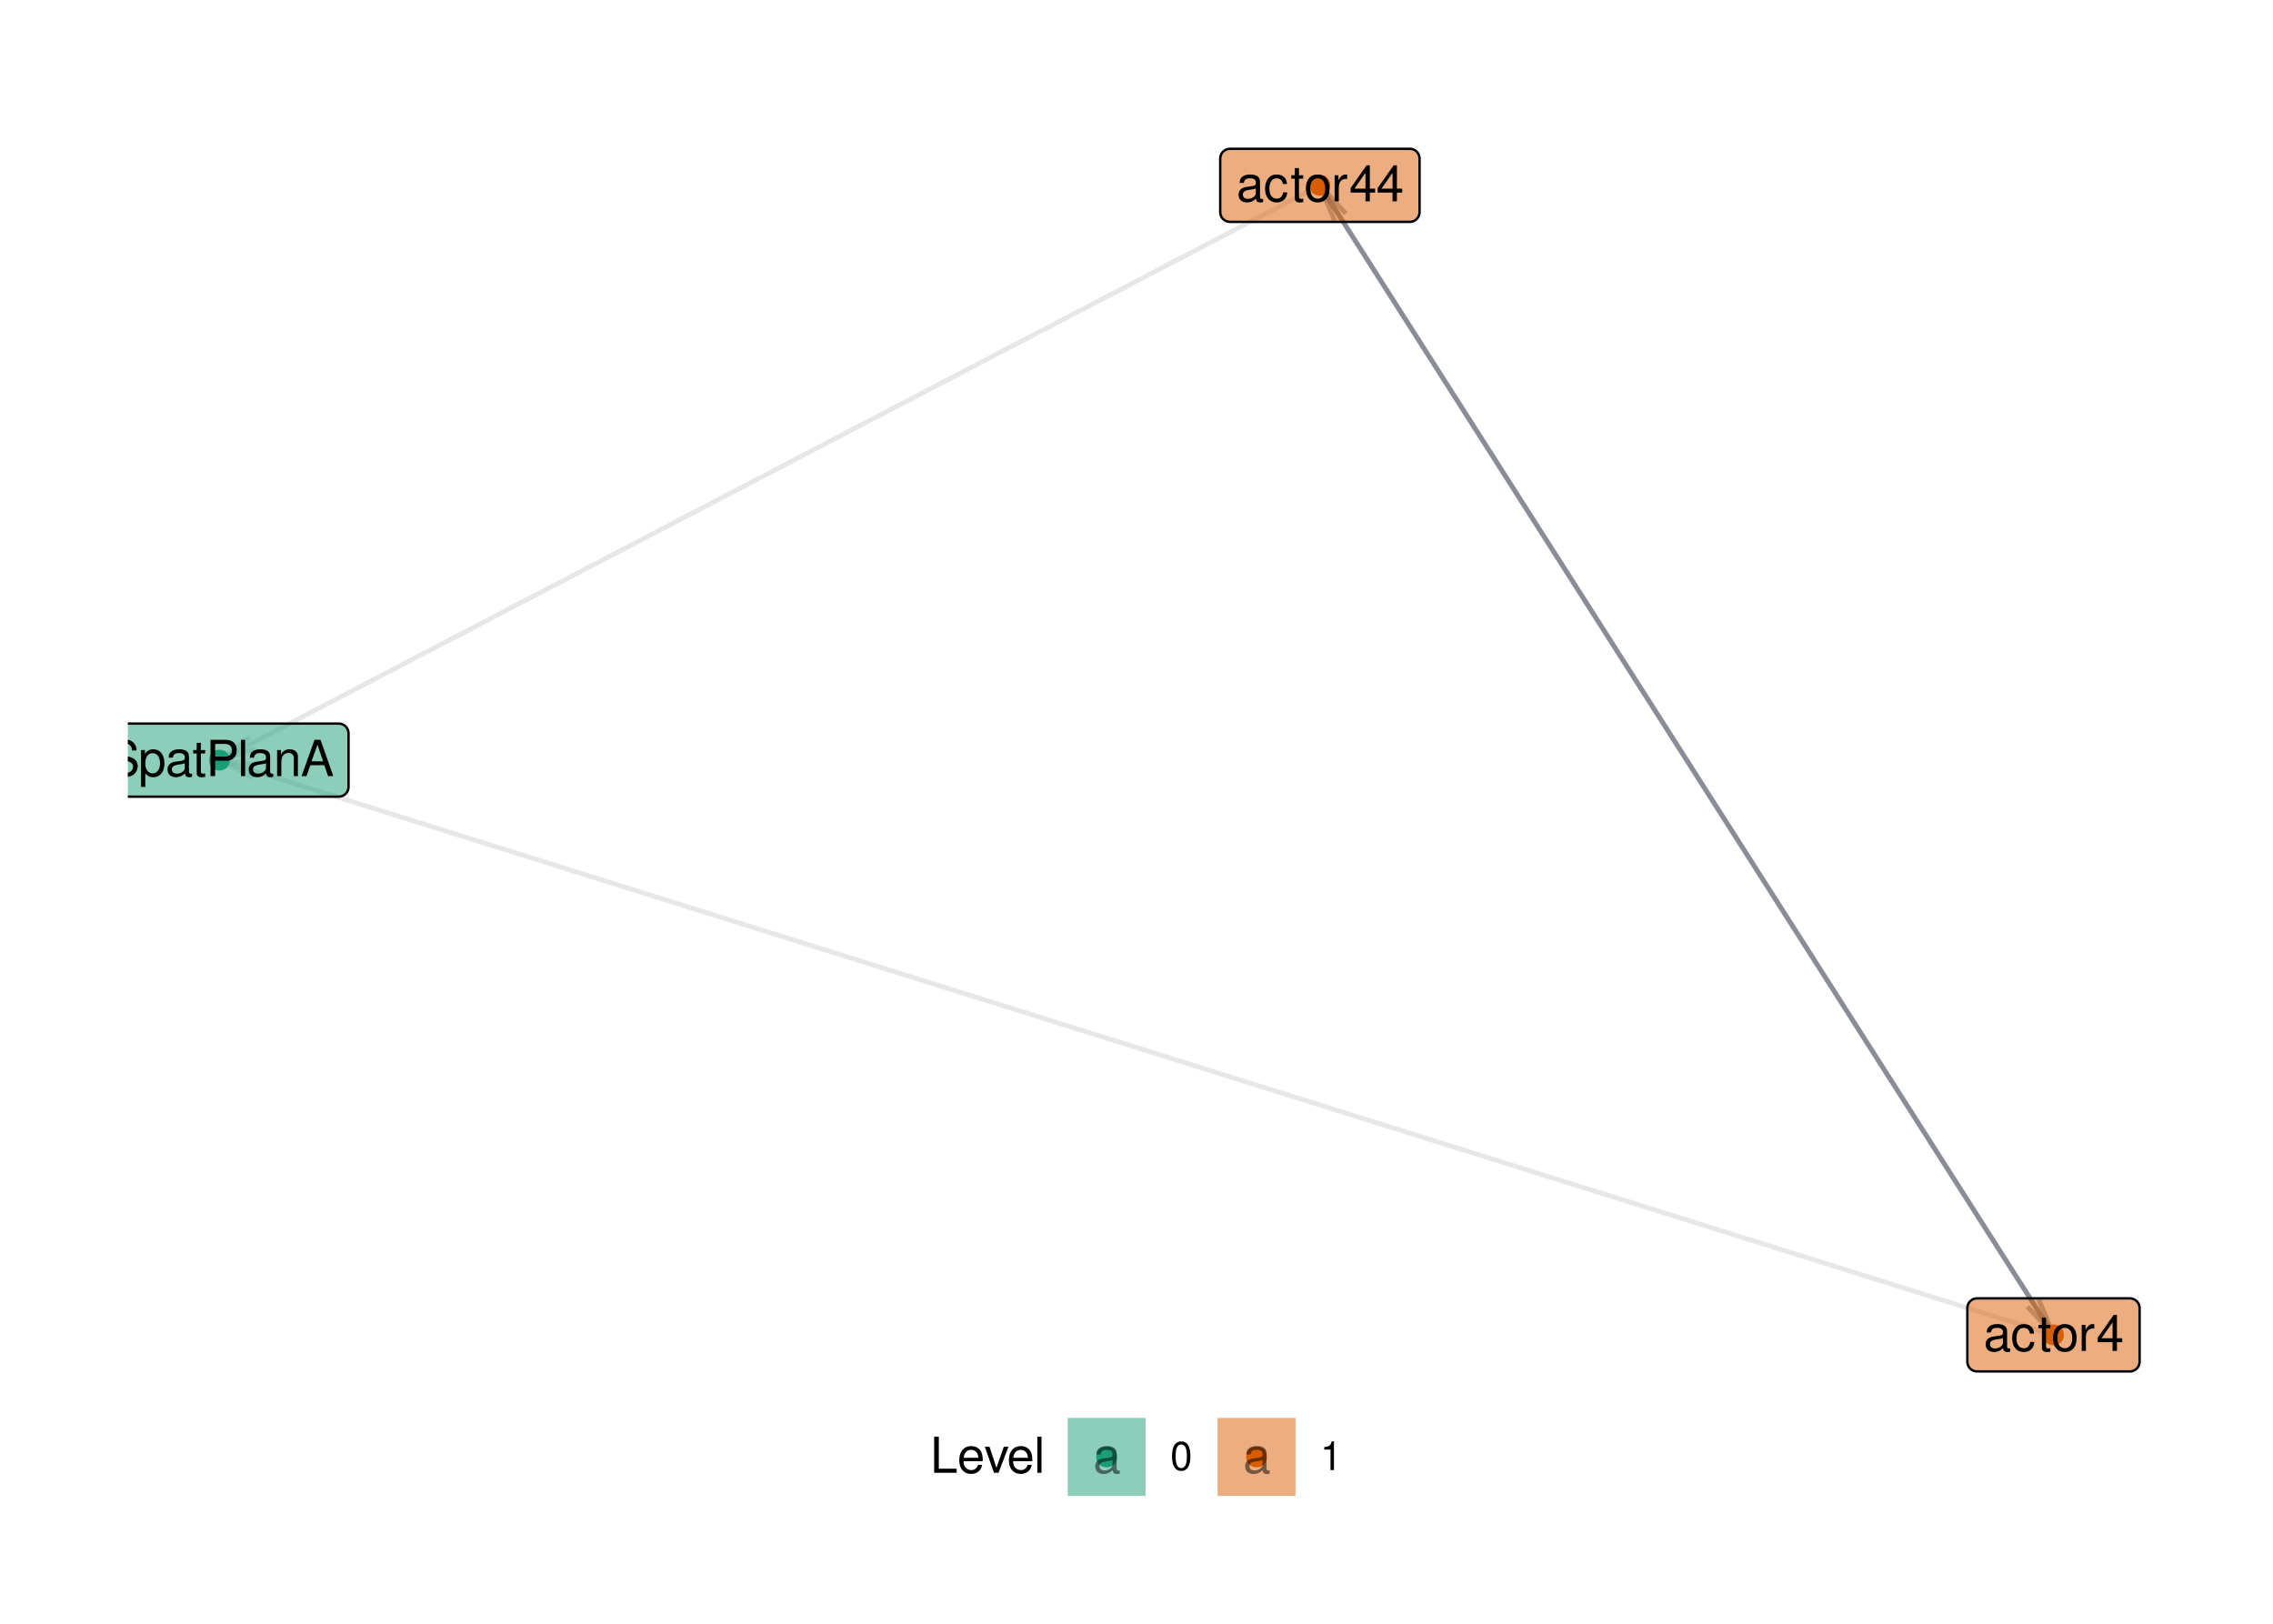
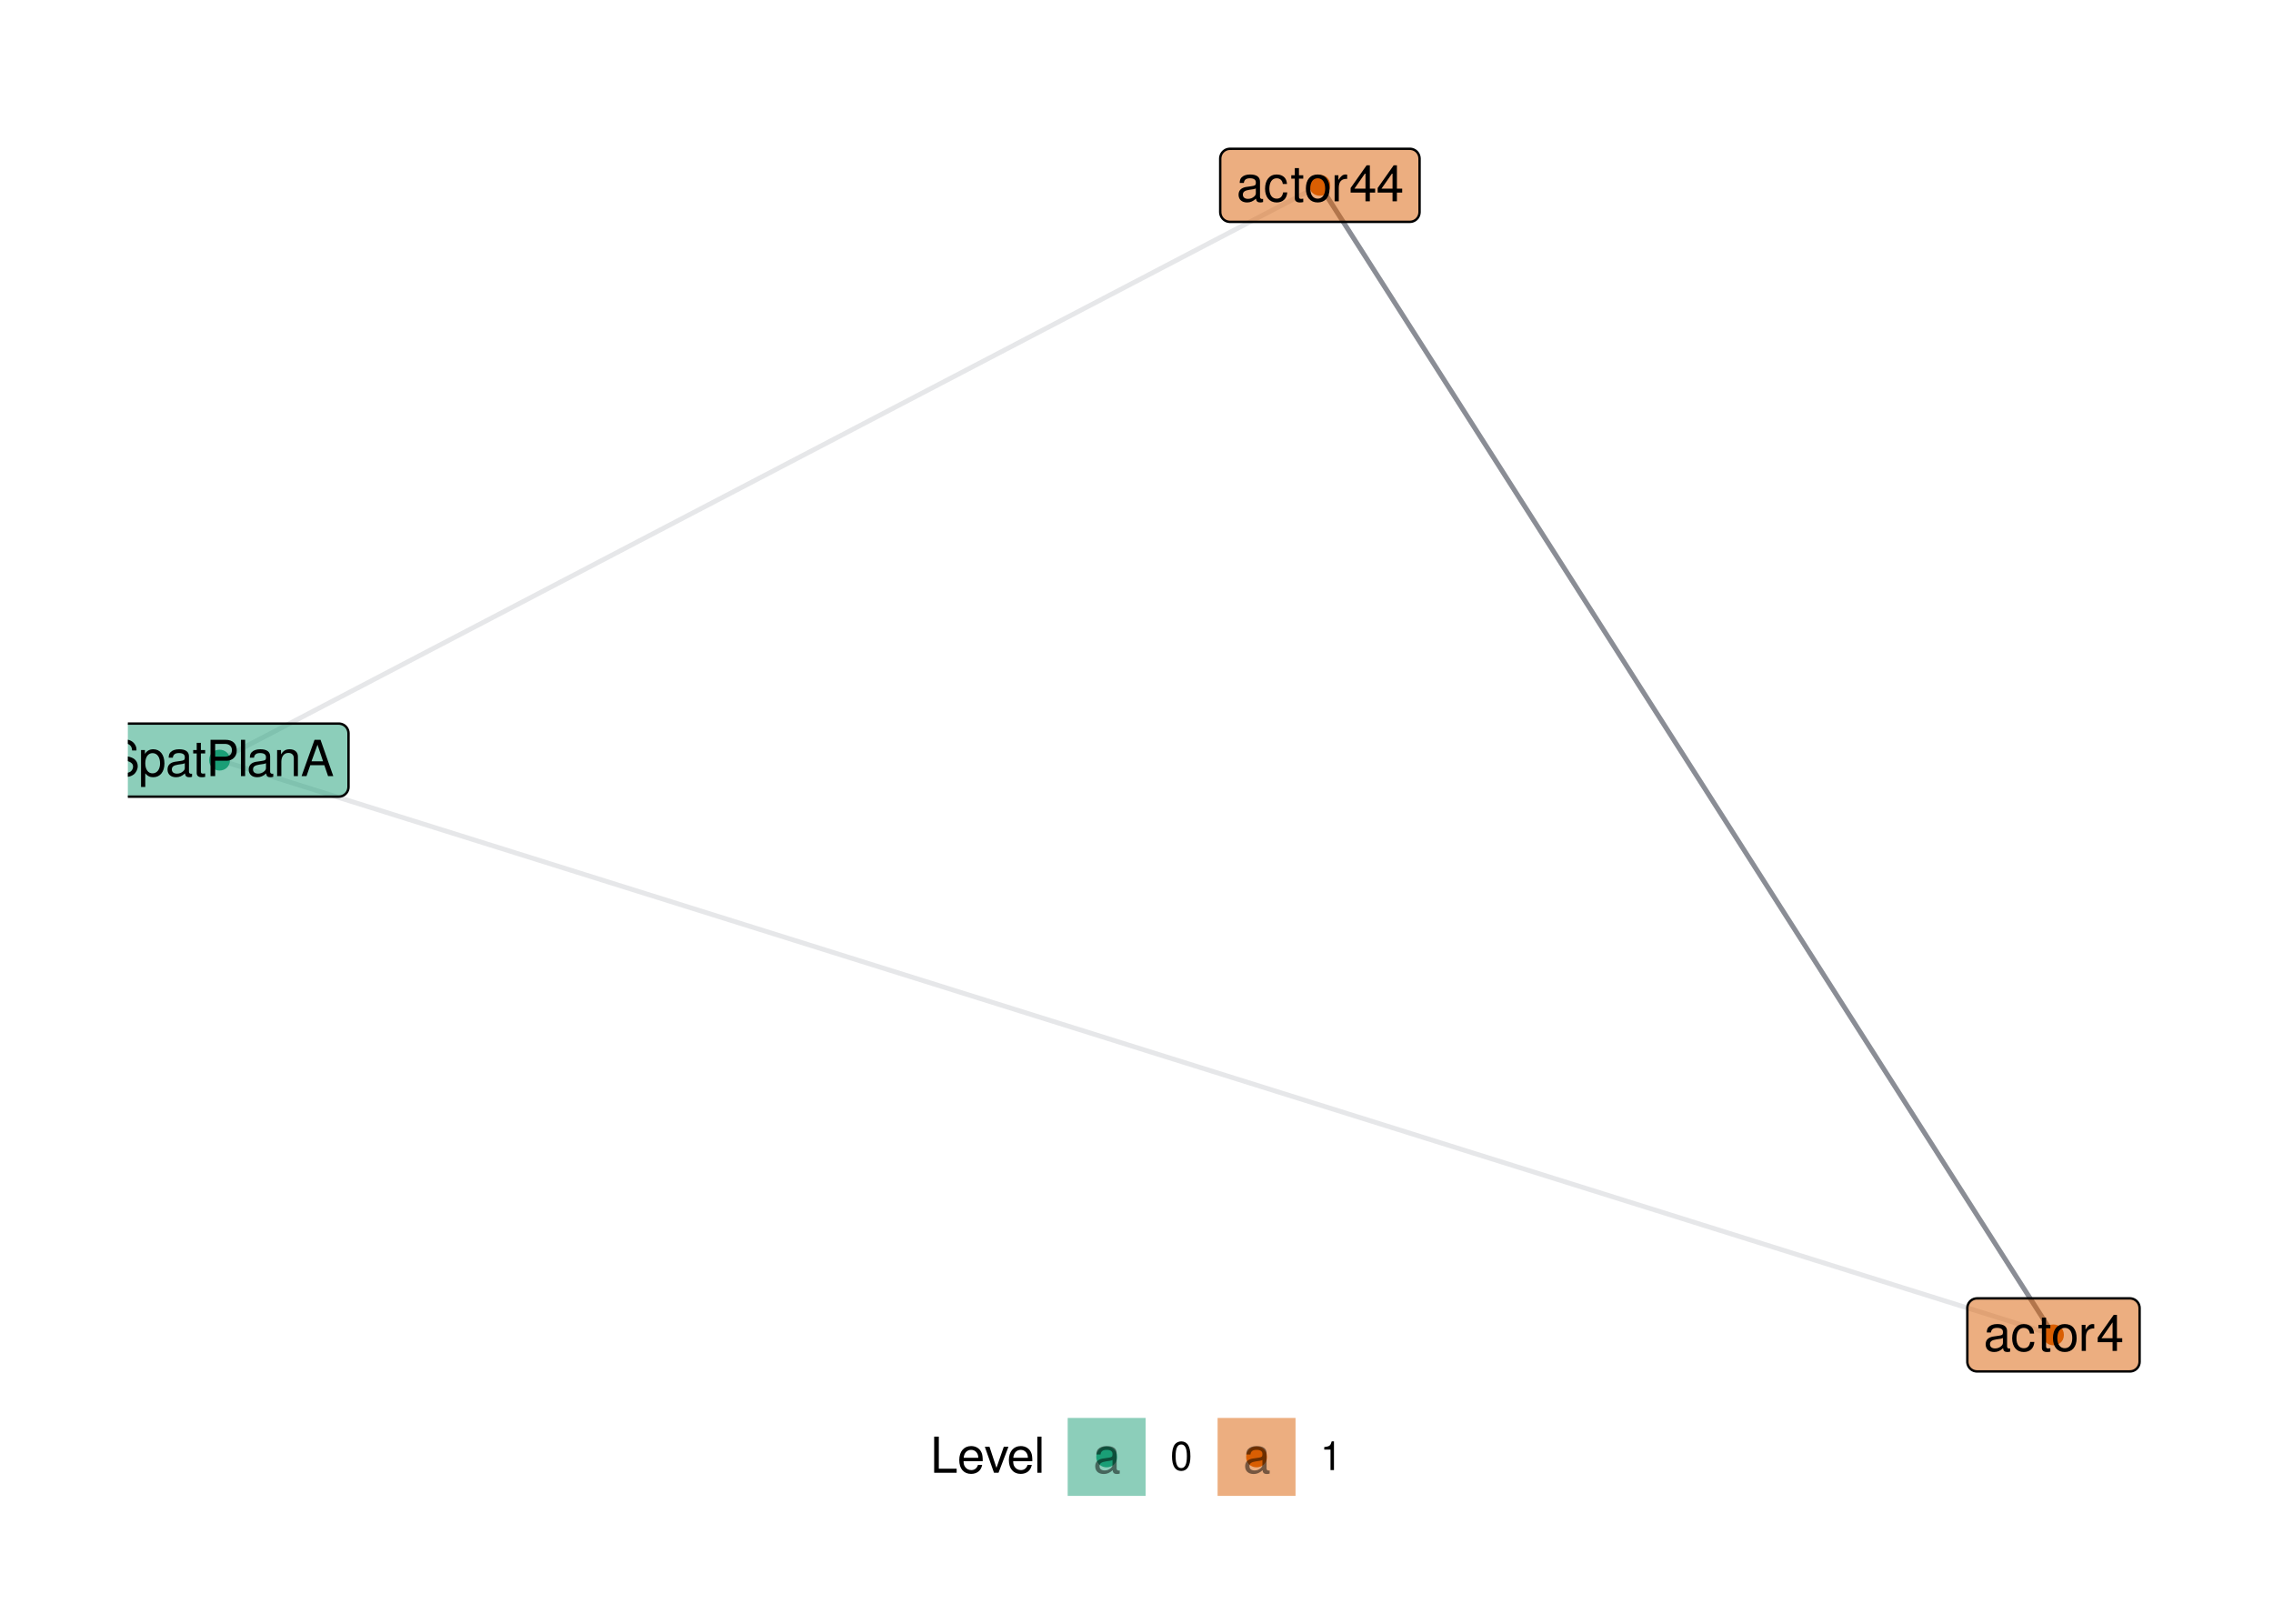
<svg xmlns="http://www.w3.org/2000/svg" xmlns:xlink="http://www.w3.org/1999/xlink" width="504pt" height="360pt" viewBox="0 0 504 360" version="1.1">
  <defs>
    <g>
      <symbol overflow="visible" id="glyph0-0">
        <path style="stroke:none;" d="" />
      </symbol>
      <symbol overflow="visible" id="glyph0-1">
        <path style="stroke:none;" d="M 5.906 -0.547 C 5.812 -0.516 5.766 -0.516 5.719 -0.516 C 5.391 -0.516 5.219 -0.688 5.219 -0.969 L 5.219 -4.375 C 5.219 -5.406 4.469 -5.953 3.031 -5.953 C 2.188 -5.953 1.516 -5.719 1.109 -5.281 C 0.844 -4.984 0.734 -4.656 0.719 -4.078 L 1.641 -4.078 C 1.719 -4.781 2.141 -5.109 3 -5.109 C 3.844 -5.109 4.297 -4.797 4.297 -4.234 L 4.297 -4 C 4.281 -3.594 4.094 -3.453 3.344 -3.359 C 2.031 -3.188 1.828 -3.141 1.484 -3 C 0.812 -2.719 0.469 -2.203 0.469 -1.453 C 0.469 -0.406 1.188 0.25 2.359 0.25 C 3.094 0.25 3.672 0 4.328 -0.594 C 4.391 0 4.688 0.25 5.281 0.25 C 5.484 0.25 5.594 0.234 5.906 0.156 Z M 4.297 -1.828 C 4.297 -1.516 4.203 -1.328 3.938 -1.078 C 3.562 -0.734 3.109 -0.547 2.562 -0.547 C 1.844 -0.547 1.422 -0.891 1.422 -1.484 C 1.422 -2.094 1.828 -2.391 2.812 -2.547 C 3.797 -2.672 3.984 -2.719 4.297 -2.859 Z M 4.297 -1.828 " />
      </symbol>
      <symbol overflow="visible" id="glyph0-2">
        <path style="stroke:none;" d="M 5.203 -3.844 C 5.156 -4.406 5.031 -4.766 4.812 -5.094 C 4.422 -5.641 3.719 -5.953 2.922 -5.953 C 1.344 -5.953 0.344 -4.719 0.344 -2.797 C 0.344 -0.922 1.344 0.25 2.906 0.25 C 4.281 0.25 5.156 -0.578 5.266 -1.984 L 4.344 -1.984 C 4.188 -1.062 3.719 -0.594 2.922 -0.594 C 1.906 -0.594 1.297 -1.422 1.297 -2.797 C 1.297 -4.234 1.906 -5.109 2.906 -5.109 C 3.672 -5.109 4.172 -4.656 4.281 -3.844 Z M 5.203 -3.844 " />
      </symbol>
      <symbol overflow="visible" id="glyph0-3">
        <path style="stroke:none;" d="M 2.812 -5.781 L 1.859 -5.781 L 1.859 -7.375 L 0.938 -7.375 L 0.938 -5.781 L 0.156 -5.781 L 0.156 -5.031 L 0.938 -5.031 L 0.938 -0.656 C 0.938 -0.062 1.344 0.25 2.062 0.25 C 2.297 0.25 2.5 0.234 2.812 0.172 L 2.812 -0.594 C 2.672 -0.562 2.547 -0.547 2.359 -0.547 C 1.969 -0.547 1.859 -0.656 1.859 -1.078 L 1.859 -5.031 L 2.812 -5.031 Z M 2.812 -5.781 " />
      </symbol>
      <symbol overflow="visible" id="glyph0-4">
        <path style="stroke:none;" d="M 3 -5.953 C 1.375 -5.953 0.391 -4.797 0.391 -2.844 C 0.391 -0.891 1.375 0.25 3.016 0.25 C 4.656 0.25 5.641 -0.906 5.641 -2.812 C 5.641 -4.812 4.688 -5.953 3 -5.953 Z M 3.016 -5.109 C 4.047 -5.109 4.672 -4.25 4.672 -2.812 C 4.672 -1.453 4.031 -0.594 3.016 -0.594 C 1.984 -0.594 1.359 -1.453 1.359 -2.844 C 1.359 -4.25 1.984 -5.109 3.016 -5.109 Z M 3.016 -5.109 " />
      </symbol>
      <symbol overflow="visible" id="glyph0-5">
        <path style="stroke:none;" d="M 0.766 -5.781 L 0.766 0 L 1.688 0 L 1.688 -3 C 1.703 -4.391 2.281 -5.016 3.547 -4.984 L 3.547 -5.922 C 3.391 -5.938 3.297 -5.953 3.188 -5.953 C 2.594 -5.953 2.141 -5.594 1.609 -4.734 L 1.609 -5.781 Z M 0.766 -5.781 " />
      </symbol>
      <symbol overflow="visible" id="glyph0-6">
        <path style="stroke:none;" d="M 3.609 -1.938 L 3.609 0 L 4.578 0 L 4.578 -1.938 L 5.75 -1.938 L 5.75 -2.812 L 4.578 -2.812 L 4.578 -7.984 L 3.859 -7.984 L 0.312 -2.953 L 0.312 -1.938 Z M 3.609 -2.812 L 1.156 -2.812 L 3.609 -6.328 Z M 3.609 -2.812 " />
      </symbol>
      <symbol overflow="visible" id="glyph0-7">
        <path style="stroke:none;" d="M 6.578 -5.688 C 6.578 -6.234 6.547 -6.391 6.375 -6.766 C 5.938 -7.703 5 -8.188 3.641 -8.188 C 1.859 -8.188 0.766 -7.281 0.766 -5.828 C 0.766 -4.844 1.297 -4.219 2.359 -3.938 L 4.359 -3.406 C 5.375 -3.141 5.828 -2.734 5.828 -2.109 C 5.828 -1.672 5.594 -1.234 5.266 -1 C 4.938 -0.766 4.438 -0.656 3.781 -0.656 C 2.891 -0.656 2.312 -0.859 1.922 -1.328 C 1.625 -1.672 1.484 -2.062 1.5 -2.562 L 0.531 -2.562 C 0.547 -1.828 0.688 -1.344 1 -0.891 C 1.562 -0.125 2.484 0.25 3.719 0.25 C 4.672 0.25 5.453 0.031 5.969 -0.359 C 6.516 -0.797 6.859 -1.516 6.859 -2.203 C 6.859 -3.203 6.234 -3.938 5.141 -4.234 L 3.125 -4.766 C 2.156 -5.031 1.797 -5.344 1.797 -5.969 C 1.797 -6.781 2.516 -7.328 3.594 -7.328 C 4.875 -7.328 5.594 -6.75 5.609 -5.688 Z M 6.578 -5.688 " />
      </symbol>
      <symbol overflow="visible" id="glyph0-8">
        <path style="stroke:none;" d="M 0.594 2.406 L 1.531 2.406 L 1.531 -0.609 C 2.016 -0.016 2.547 0.25 3.297 0.25 C 4.812 0.25 5.781 -0.953 5.781 -2.797 C 5.781 -4.734 4.828 -5.953 3.297 -5.953 C 2.5 -5.953 1.875 -5.594 1.453 -4.922 L 1.453 -5.781 L 0.594 -5.781 Z M 3.141 -5.094 C 4.156 -5.094 4.812 -4.203 4.812 -2.812 C 4.812 -1.5 4.141 -0.609 3.141 -0.609 C 2.156 -0.609 1.531 -1.484 1.531 -2.844 C 1.531 -4.203 2.156 -5.094 3.141 -5.094 Z M 3.141 -5.094 " />
      </symbol>
      <symbol overflow="visible" id="glyph0-9">
        <path style="stroke:none;" d="M 2.031 -3.406 L 4.562 -3.406 C 5.188 -3.406 5.688 -3.594 6.125 -3.984 C 6.609 -4.438 6.812 -4.953 6.812 -5.688 C 6.812 -7.203 5.922 -8.047 4.328 -8.047 L 1 -8.047 L 1 0 L 2.031 0 Z M 2.031 -4.312 L 2.031 -7.141 L 4.172 -7.141 C 5.156 -7.141 5.75 -6.609 5.75 -5.734 C 5.75 -4.844 5.156 -4.312 4.172 -4.312 Z M 2.031 -4.312 " />
      </symbol>
      <symbol overflow="visible" id="glyph0-10">
        <path style="stroke:none;" d="M 1.672 -8.047 L 0.75 -8.047 L 0.75 0 L 1.672 0 Z M 1.672 -8.047 " />
      </symbol>
      <symbol overflow="visible" id="glyph0-11">
        <path style="stroke:none;" d="M 0.766 -5.781 L 0.766 0 L 1.703 0 L 1.703 -3.188 C 1.703 -4.375 2.312 -5.141 3.266 -5.141 C 4 -5.141 4.469 -4.703 4.469 -4.016 L 4.469 0 L 5.375 0 L 5.375 -4.375 C 5.375 -5.328 4.656 -5.953 3.547 -5.953 C 2.688 -5.953 2.125 -5.625 1.625 -4.812 L 1.625 -5.781 Z M 0.766 -5.781 " />
      </symbol>
      <symbol overflow="visible" id="glyph0-12">
        <path style="stroke:none;" d="M 5.234 -2.422 L 6.062 0 L 7.219 0 L 4.391 -8.047 L 3.062 -8.047 L 0.188 0 L 1.281 0 L 2.125 -2.422 Z M 4.953 -3.281 L 2.391 -3.281 L 3.719 -6.953 Z M 4.953 -3.281 " />
      </symbol>
      <symbol overflow="visible" id="glyph1-0">
        <path style="stroke:none;" d="" />
      </symbol>
      <symbol overflow="visible" id="glyph1-1">
        <path style="stroke:none;" d="M 1.906 -8.016 L 0.875 -8.016 L 0.875 0 L 5.859 0 L 5.859 -0.906 L 1.906 -0.906 Z M 1.906 -8.016 " />
      </symbol>
      <symbol overflow="visible" id="glyph1-2">
        <path style="stroke:none;" d="M 5.641 -2.578 C 5.641 -3.453 5.578 -3.984 5.406 -4.406 C 5.031 -5.359 4.156 -5.922 3.078 -5.922 C 1.469 -5.922 0.438 -4.703 0.438 -2.812 C 0.438 -0.906 1.438 0.25 3.062 0.25 C 4.375 0.25 5.297 -0.5 5.516 -1.75 L 4.594 -1.75 C 4.344 -0.984 3.828 -0.594 3.094 -0.594 C 2.516 -0.594 2.016 -0.859 1.703 -1.344 C 1.484 -1.672 1.406 -2 1.391 -2.578 Z M 1.422 -3.328 C 1.5 -4.391 2.141 -5.078 3.062 -5.078 C 4 -5.078 4.656 -4.359 4.656 -3.328 Z M 1.422 -3.328 " />
      </symbol>
      <symbol overflow="visible" id="glyph1-3">
        <path style="stroke:none;" d="M 3.141 0 L 5.344 -5.766 L 4.312 -5.766 L 2.688 -1.094 L 1.141 -5.766 L 0.109 -5.766 L 2.141 0 Z M 3.141 0 " />
      </symbol>
      <symbol overflow="visible" id="glyph1-4">
        <path style="stroke:none;" d="M 1.672 -8.016 L 0.75 -8.016 L 0.75 0 L 1.672 0 Z M 1.672 -8.016 " />
      </symbol>
      <symbol overflow="visible" id="glyph2-0">
        <path style="stroke:none;" d="" />
      </symbol>
      <symbol overflow="visible" id="glyph2-1">
        <path style="stroke:none;" d="M 2.422 -6.359 C 1.844 -6.359 1.312 -6.094 0.984 -5.672 C 0.578 -5.109 0.375 -4.25 0.375 -3.078 C 0.375 -0.938 1.078 0.203 2.422 0.203 C 3.734 0.203 4.453 -0.938 4.453 -3.031 C 4.453 -4.25 4.266 -5.078 3.859 -5.672 C 3.531 -6.109 3.016 -6.359 2.422 -6.359 Z M 2.422 -5.672 C 3.25 -5.672 3.672 -4.828 3.672 -3.094 C 3.672 -1.281 3.266 -0.438 2.406 -0.438 C 1.578 -0.438 1.172 -1.312 1.172 -3.062 C 1.172 -4.828 1.578 -5.672 2.422 -5.672 Z M 2.422 -5.672 " />
      </symbol>
      <symbol overflow="visible" id="glyph2-2">
        <path style="stroke:none;" d="M 2.281 -4.531 L 2.281 0 L 3.047 0 L 3.047 -6.359 L 2.547 -6.359 C 2.266 -5.391 2.094 -5.25 0.891 -5.094 L 0.891 -4.531 Z M 2.281 -4.531 " />
      </symbol>
    </g>
    <clipPath id="clip1">
      <path d="M 28.348 160 L 78 160 L 78 177 L 28.348 177 Z M 28.348 160 " />
    </clipPath>
    <clipPath id="clip2">
      <path d="M 28.348 163 L 74 163 L 74 175 L 28.348 175 Z M 28.348 163 " />
    </clipPath>
  </defs>
  <g id="surface41">
    <rect x="0" y="0" width="504" height="360" style="fill:rgb(100%,100%,100%);fill-opacity:1;stroke:none;" />
    <path style="fill:none;stroke-width:1.067;stroke-linecap:butt;stroke-linejoin:round;stroke:rgb(39.216%,41.176%,45.098%);stroke-opacity:0.502;stroke-miterlimit:1;" d="M 292.664 41.09 L 294.309 43.664 L 295.949 46.238 L 297.594 48.812 L 299.234 51.387 L 302.523 56.535 L 304.164 59.109 L 305.809 61.688 L 307.453 64.262 L 309.094 66.836 L 310.738 69.41 L 312.379 71.984 L 315.668 77.133 L 317.309 79.707 L 318.953 82.281 L 320.594 84.855 L 323.883 90.004 L 325.523 92.578 L 327.168 95.152 L 328.809 97.727 L 332.098 102.875 L 333.738 105.453 L 335.383 108.027 L 337.023 110.602 L 340.312 115.75 L 341.953 118.324 L 345.242 123.473 L 346.883 126.047 L 348.527 128.621 L 350.168 131.195 L 353.457 136.344 L 355.098 138.918 L 356.742 141.492 L 358.383 144.066 L 360.027 146.641 L 361.672 149.219 L 363.312 151.793 L 364.957 154.367 L 366.598 156.941 L 369.887 162.09 L 371.527 164.664 L 373.172 167.238 L 374.812 169.812 L 378.102 174.961 L 379.742 177.535 L 383.031 182.684 L 384.672 185.258 L 386.316 187.832 L 387.957 190.406 L 389.602 192.984 L 391.246 195.559 L 392.887 198.133 L 394.531 200.707 L 396.172 203.281 L 399.461 208.43 L 401.102 211.004 L 402.746 213.578 L 404.387 216.152 L 407.676 221.301 L 409.316 223.875 L 410.961 226.449 L 412.602 229.023 L 414.246 231.598 L 415.891 234.176 L 417.531 236.75 L 420.82 241.898 L 422.461 244.473 L 424.105 247.047 L 425.746 249.621 L 429.035 254.77 L 430.676 257.344 L 432.32 259.918 L 433.961 262.492 L 437.25 267.641 L 438.891 270.215 L 440.535 272.789 L 442.176 275.363 L 443.82 277.941 L 445.465 280.516 L 447.105 283.09 L 448.75 285.664 L 450.391 288.238 L 453.68 293.387 L 455.32 295.961 " />
-     <path style="fill:none;stroke-width:1.067;stroke-linecap:butt;stroke-linejoin:round;stroke:rgb(39.216%,41.176%,45.098%);stroke-opacity:0.502;stroke-miterlimit:1;" d="M 449.57 289.695 L 455.32 295.961 L 452.062 288.105 " />
    <path style="fill:none;stroke-width:1.067;stroke-linecap:butt;stroke-linejoin:round;stroke:rgb(39.216%,41.176%,45.098%);stroke-opacity:0.502;stroke-miterlimit:1;" d="M 455.32 295.961 L 453.68 293.387 L 450.391 288.238 L 448.75 285.664 L 447.105 283.09 L 445.465 280.516 L 443.82 277.941 L 442.176 275.363 L 440.535 272.789 L 438.891 270.215 L 437.25 267.641 L 433.961 262.492 L 432.32 259.918 L 430.676 257.344 L 429.035 254.77 L 425.746 249.621 L 424.105 247.047 L 422.461 244.473 L 420.82 241.898 L 417.531 236.75 L 415.891 234.176 L 414.246 231.598 L 412.602 229.023 L 410.961 226.449 L 409.316 223.875 L 407.676 221.301 L 404.387 216.152 L 402.746 213.578 L 401.102 211.004 L 399.461 208.43 L 396.172 203.281 L 394.531 200.707 L 392.887 198.133 L 391.246 195.559 L 389.602 192.984 L 387.957 190.406 L 386.316 187.832 L 384.672 185.258 L 383.031 182.684 L 379.742 177.535 L 378.102 174.961 L 374.812 169.812 L 373.172 167.238 L 371.527 164.664 L 369.887 162.09 L 366.598 156.941 L 364.957 154.367 L 363.312 151.793 L 361.672 149.219 L 360.027 146.641 L 358.383 144.066 L 356.742 141.492 L 355.098 138.918 L 353.457 136.344 L 350.168 131.195 L 348.527 128.621 L 346.883 126.047 L 345.242 123.473 L 341.953 118.324 L 340.312 115.75 L 337.023 110.602 L 335.383 108.027 L 333.738 105.453 L 332.098 102.875 L 328.809 97.727 L 327.168 95.152 L 325.523 92.578 L 323.883 90.004 L 320.594 84.855 L 318.953 82.281 L 317.309 79.707 L 315.668 77.133 L 312.379 71.984 L 310.738 69.41 L 309.094 66.836 L 307.453 64.262 L 305.809 61.688 L 304.164 59.109 L 302.523 56.535 L 299.234 51.387 L 297.594 48.812 L 295.949 46.238 L 294.309 43.664 L 292.664 41.09 " />
-     <path style="fill:none;stroke-width:1.067;stroke-linecap:butt;stroke-linejoin:round;stroke:rgb(39.216%,41.176%,45.098%);stroke-opacity:0.502;stroke-miterlimit:1;" d="M 298.414 47.355 L 292.664 41.09 L 295.926 48.945 " />
    <path style="fill:none;stroke-width:1.067;stroke-linecap:butt;stroke-linejoin:round;stroke:rgb(69.412%,70.588%,72.941%);stroke-opacity:0.314;stroke-miterlimit:1;" d="M 455.32 295.961 L 451.215 294.672 L 447.105 293.387 L 443 292.098 L 438.891 290.812 L 434.785 289.523 L 430.676 288.238 L 426.57 286.949 L 422.461 285.664 L 418.355 284.375 L 414.246 283.09 L 410.141 281.801 L 406.031 280.516 L 401.926 279.227 L 397.816 277.941 L 393.707 276.652 L 389.602 275.363 L 385.492 274.078 L 381.387 272.789 L 377.277 271.504 L 373.172 270.215 L 369.062 268.93 L 364.957 267.641 L 360.848 266.355 L 356.742 265.066 L 352.633 263.781 L 348.527 262.492 L 344.418 261.207 L 340.312 259.918 L 336.203 258.633 L 332.098 257.344 L 327.988 256.059 L 323.883 254.77 L 319.773 253.48 L 315.668 252.195 L 311.559 250.906 L 307.453 249.621 L 303.344 248.332 L 299.234 247.047 L 295.129 245.758 L 291.02 244.473 L 286.914 243.184 L 282.805 241.898 L 278.699 240.609 L 274.59 239.324 L 270.484 238.035 L 266.375 236.75 L 262.27 235.461 L 258.16 234.176 L 254.055 232.887 L 249.945 231.598 L 245.84 230.312 L 241.73 229.023 L 237.625 227.738 L 233.516 226.449 L 229.41 225.164 L 225.301 223.875 L 221.195 222.59 L 217.086 221.301 L 212.98 220.016 L 208.871 218.727 L 204.766 217.441 L 200.656 216.152 L 196.547 214.867 L 192.441 213.578 L 188.332 212.293 L 184.227 211.004 L 180.117 209.715 L 176.012 208.43 L 171.902 207.141 L 167.797 205.855 L 163.688 204.566 L 159.582 203.281 L 155.473 201.992 L 151.367 200.707 L 147.258 199.418 L 143.152 198.133 L 139.043 196.844 L 134.938 195.559 L 130.828 194.27 L 126.723 192.984 L 122.613 191.695 L 118.508 190.406 L 114.398 189.121 L 110.293 187.832 L 106.184 186.547 L 102.074 185.258 L 97.969 183.973 L 93.859 182.684 L 89.754 181.398 L 85.645 180.109 L 81.539 178.824 L 77.43 177.535 L 73.324 176.25 L 69.215 174.961 L 65.109 173.676 L 61 172.387 L 56.895 171.102 L 52.785 169.812 L 48.68 168.523 " />
-     <path style="fill:none;stroke-width:1.067;stroke-linecap:butt;stroke-linejoin:round;stroke:rgb(69.412%,70.588%,72.941%);stroke-opacity:0.314;stroke-miterlimit:1;" d="M 57.113 169.621 L 48.68 168.523 L 56.227 172.438 " />
    <path style="fill:none;stroke-width:1.067;stroke-linecap:butt;stroke-linejoin:round;stroke:rgb(69.412%,70.588%,72.941%);stroke-opacity:0.314;stroke-miterlimit:1;" d="M 292.664 41.09 L 290.199 42.379 L 287.734 43.664 L 285.27 44.953 L 282.805 46.238 L 280.34 47.527 L 277.879 48.812 L 275.414 50.102 L 272.949 51.387 L 270.484 52.676 L 268.02 53.961 L 265.555 55.25 L 263.09 56.535 L 260.625 57.824 L 258.16 59.109 L 253.23 61.688 L 250.77 62.973 L 248.305 64.262 L 245.84 65.547 L 243.375 66.836 L 240.91 68.121 L 238.445 69.41 L 235.98 70.695 L 233.516 71.984 L 231.051 73.27 L 228.586 74.559 L 226.121 75.844 L 223.66 77.133 L 221.195 78.418 L 218.73 79.707 L 216.266 80.992 L 211.336 83.57 L 208.871 84.855 L 206.406 86.145 L 203.941 87.43 L 201.477 88.719 L 199.012 90.004 L 196.547 91.293 L 194.086 92.578 L 191.621 93.867 L 189.156 95.152 L 186.691 96.441 L 184.227 97.727 L 181.762 99.016 L 179.297 100.301 L 176.832 101.59 L 174.367 102.875 L 169.438 105.453 L 166.977 106.738 L 164.512 108.027 L 162.047 109.312 L 159.582 110.602 L 157.117 111.887 L 154.652 113.176 L 152.188 114.461 L 149.723 115.75 L 147.258 117.035 L 144.793 118.324 L 142.328 119.609 L 139.863 120.898 L 137.402 122.184 L 134.938 123.473 L 132.473 124.758 L 127.543 127.336 L 125.078 128.621 L 122.613 129.91 L 120.148 131.195 L 117.684 132.484 L 115.219 133.77 L 112.754 135.059 L 110.293 136.344 L 107.828 137.633 L 105.363 138.918 L 102.898 140.207 L 100.434 141.492 L 97.969 142.781 L 95.504 144.066 L 93.039 145.355 L 90.574 146.641 L 85.645 149.219 L 83.18 150.504 L 80.719 151.793 L 78.254 153.078 L 75.789 154.367 L 73.324 155.652 L 70.859 156.941 L 68.395 158.227 L 65.93 159.516 L 63.465 160.801 L 61 162.09 L 58.535 163.375 L 56.07 164.664 L 53.609 165.949 L 51.145 167.238 L 48.68 168.523 " />
-     <path style="fill:none;stroke-width:1.067;stroke-linecap:butt;stroke-linejoin:round;stroke:rgb(69.412%,70.588%,72.941%);stroke-opacity:0.314;stroke-miterlimit:1;" d="M 55.418 163.34 L 48.68 168.523 L 56.785 165.957 " />
    <path style="fill-rule:nonzero;fill:rgb(85.098%,37.255%,0.784%);fill-opacity:1;stroke-width:0.709;stroke-linecap:round;stroke-linejoin:round;stroke:rgb(85.098%,37.255%,0.784%);stroke-opacity:1;stroke-miterlimit:10;" d="M 457.277 295.961 C 457.277 298.566 453.367 298.566 453.367 295.961 C 453.367 293.355 457.277 293.355 457.277 295.961 " />
    <path style="fill-rule:nonzero;fill:rgb(85.098%,37.255%,0.784%);fill-opacity:1;stroke-width:0.709;stroke-linecap:round;stroke-linejoin:round;stroke:rgb(85.098%,37.255%,0.784%);stroke-opacity:1;stroke-miterlimit:10;" d="M 294.617 41.09 C 294.617 43.695 290.711 43.695 290.711 41.09 C 290.711 38.484 294.617 38.484 294.617 41.09 " />
    <path style="fill-rule:nonzero;fill:rgb(10.588%,61.961%,46.667%);fill-opacity:1;stroke-width:0.709;stroke-linecap:round;stroke-linejoin:round;stroke:rgb(10.588%,61.961%,46.667%);stroke-opacity:1;stroke-miterlimit:10;" d="M 50.633 168.523 C 50.633 171.133 46.723 171.133 46.723 168.523 C 46.723 165.918 50.633 165.918 50.633 168.523 " />
    <path style="fill-rule:nonzero;fill:rgb(85.098%,37.255%,0.784%);fill-opacity:0.502;stroke-width:0.533;stroke-linecap:round;stroke-linejoin:round;stroke:rgb(0%,0%,0%);stroke-opacity:1;stroke-miterlimit:10;" d="M 438.383 304.062 L 472.262 304.062 L 472.176 304.059 L 472.523 304.047 L 472.863 303.977 L 473.188 303.852 L 473.488 303.68 L 473.758 303.457 L 473.988 303.199 L 474.176 302.906 L 474.309 302.586 L 474.395 302.246 L 474.422 301.902 L 474.422 290.02 L 474.395 289.676 L 474.309 289.336 L 474.176 289.016 L 473.988 288.723 L 473.758 288.465 L 473.488 288.242 L 473.188 288.07 L 472.863 287.945 L 472.523 287.875 L 472.262 287.859 L 438.383 287.859 L 438.641 287.875 L 438.293 287.863 L 437.949 287.906 L 437.617 288 L 437.301 288.148 L 437.016 288.348 L 436.766 288.59 L 436.555 288.867 L 436.395 289.176 L 436.285 289.504 L 436.227 289.848 L 436.223 290.02 L 436.223 301.902 L 436.227 301.727 L 436.227 302.074 L 436.285 302.418 L 436.395 302.746 L 436.555 303.055 L 436.766 303.332 L 437.016 303.574 L 437.301 303.77 L 437.617 303.922 L 437.949 304.016 L 438.293 304.059 Z M 438.383 304.062 " />
    <g style="fill:rgb(0%,0%,0%);fill-opacity:1;">
      <use xlink:href="#glyph0-1" x="439.82" y="299.509" />
      <use xlink:href="#glyph0-2" x="445.82" y="299.509" />
      <use xlink:href="#glyph0-3" x="451.82" y="299.509" />
      <use xlink:href="#glyph0-4" x="454.82" y="299.509" />
      <use xlink:href="#glyph0-5" x="460.82" y="299.509" />
      <use xlink:href="#glyph0-6" x="464.82" y="299.509" />
    </g>
    <path style="fill-rule:nonzero;fill:rgb(85.098%,37.255%,0.784%);fill-opacity:0.502;stroke-width:0.533;stroke-linecap:round;stroke-linejoin:round;stroke:rgb(0%,0%,0%);stroke-opacity:1;stroke-miterlimit:10;" d="M 272.723 49.191 L 312.605 49.191 L 312.516 49.188 L 312.863 49.176 L 313.207 49.105 L 313.531 48.98 L 313.832 48.809 L 314.102 48.586 L 314.332 48.328 L 314.516 48.035 L 314.652 47.715 L 314.734 47.375 L 314.766 47.031 L 314.766 35.148 L 314.734 34.805 L 314.652 34.465 L 314.516 34.145 L 314.332 33.852 L 314.102 33.594 L 313.832 33.371 L 313.531 33.199 L 313.207 33.074 L 312.863 33.004 L 312.605 32.988 L 272.723 32.988 L 272.984 33.004 L 272.637 32.992 L 272.293 33.035 L 271.957 33.129 L 271.645 33.281 L 271.359 33.477 L 271.109 33.719 L 270.898 33.996 L 270.738 34.305 L 270.629 34.633 L 270.57 34.977 L 270.562 35.148 L 270.562 47.031 L 270.57 46.855 L 270.57 47.203 L 270.629 47.547 L 270.738 47.875 L 270.898 48.184 L 271.109 48.461 L 271.359 48.703 L 271.645 48.902 L 271.957 49.051 L 272.293 49.145 L 272.637 49.188 Z M 272.723 49.191 " />
    <g style="fill:rgb(0%,0%,0%);fill-opacity:1;">
      <use xlink:href="#glyph0-1" x="274.164" y="44.638" />
      <use xlink:href="#glyph0-2" x="280.164" y="44.638" />
      <use xlink:href="#glyph0-3" x="286.164" y="44.638" />
      <use xlink:href="#glyph0-4" x="289.164" y="44.638" />
      <use xlink:href="#glyph0-5" x="295.164" y="44.638" />
      <use xlink:href="#glyph0-6" x="299.164" y="44.638" />
      <use xlink:href="#glyph0-6" x="305.164" y="44.638" />
    </g>
    <g clip-path="url(#clip1)" clip-rule="nonzero">
      <path style="fill-rule:nonzero;fill:rgb(10.588%,61.961%,46.667%);fill-opacity:0.502;stroke-width:0.533;stroke-linecap:round;stroke-linejoin:round;stroke:rgb(0%,0%,0%);stroke-opacity:1;stroke-miterlimit:10;" d="M 22.238 176.625 L 75.117 176.625 L 75.031 176.625 L 75.379 176.609 L 75.719 176.539 L 76.043 176.418 L 76.344 176.242 L 76.613 176.023 L 76.844 175.762 L 77.031 175.469 L 77.168 175.148 L 77.25 174.812 L 77.277 174.465 L 77.277 162.586 L 77.25 162.238 L 77.168 161.902 L 77.031 161.582 L 76.844 161.289 L 76.613 161.027 L 76.344 160.809 L 76.043 160.633 L 75.719 160.512 L 75.379 160.441 L 75.117 160.426 L 22.238 160.426 L 22.5 160.441 L 22.152 160.426 L 21.805 160.469 L 21.473 160.566 L 21.16 160.715 L 20.871 160.914 L 20.621 161.152 L 20.414 161.43 L 20.25 161.738 L 20.141 162.07 L 20.086 162.41 L 20.078 162.586 L 20.078 174.465 L 20.086 174.293 L 20.086 174.641 L 20.141 174.98 L 20.25 175.312 L 20.414 175.621 L 20.621 175.898 L 20.871 176.137 L 21.16 176.336 L 21.473 176.484 L 21.805 176.582 L 22.152 176.625 Z M 22.238 176.625 " />
    </g>
    <g clip-path="url(#clip2)" clip-rule="nonzero">
      <g style="fill:rgb(0%,0%,0%);fill-opacity:1;">
        <use xlink:href="#glyph0-7" x="23.68" y="172.071" />
        <use xlink:href="#glyph0-8" x="30.68" y="172.071" />
        <use xlink:href="#glyph0-1" x="36.68" y="172.071" />
        <use xlink:href="#glyph0-3" x="42.68" y="172.071" />
        <use xlink:href="#glyph0-9" x="45.68" y="172.071" />
        <use xlink:href="#glyph0-10" x="52.68" y="172.071" />
        <use xlink:href="#glyph0-1" x="54.68" y="172.071" />
        <use xlink:href="#glyph0-11" x="60.68" y="172.071" />
        <use xlink:href="#glyph0-12" x="66.68" y="172.071" />
      </g>
    </g>
    <g style="fill:rgb(0%,0%,0%);fill-opacity:1;">
      <use xlink:href="#glyph1-1" x="206.262" y="326.53" />
      <use xlink:href="#glyph1-2" x="212.262" y="326.53" />
      <use xlink:href="#glyph1-3" x="218.262" y="326.53" />
      <use xlink:href="#glyph1-2" x="223.262" y="326.53" />
      <use xlink:href="#glyph1-4" x="229.262" y="326.53" />
    </g>
    <path style="fill-rule:nonzero;fill:rgb(10.588%,61.961%,46.667%);fill-opacity:1;stroke-width:0.709;stroke-linecap:round;stroke-linejoin:round;stroke:rgb(10.588%,61.961%,46.667%);stroke-opacity:1;stroke-miterlimit:10;" d="M 247.336 323.012 C 247.336 325.621 243.426 325.621 243.426 323.012 C 243.426 320.406 247.336 320.406 247.336 323.012 " />
    <path style=" stroke:none;fill-rule:nonzero;fill:rgb(10.588%,61.961%,46.667%);fill-opacity:0.502;" d="M 236.742 331.652 L 254.023 331.652 L 254.023 314.371 L 236.742 314.371 Z M 236.742 331.652 " />
    <g style="fill:rgb(0%,0%,0%);fill-opacity:0.502;">
      <use xlink:href="#glyph0-1" x="242.379" y="326.56" />
    </g>
    <path style="fill-rule:nonzero;fill:rgb(85.098%,37.255%,0.784%);fill-opacity:1;stroke-width:0.709;stroke-linecap:round;stroke-linejoin:round;stroke:rgb(85.098%,37.255%,0.784%);stroke-opacity:1;stroke-miterlimit:10;" d="M 280.574 323.012 C 280.574 325.621 276.664 325.621 276.664 323.012 C 276.664 320.406 280.574 320.406 280.574 323.012 " />
    <path style=" stroke:none;fill-rule:nonzero;fill:rgb(85.098%,37.255%,0.784%);fill-opacity:0.502;" d="M 269.98 331.652 L 287.262 331.652 L 287.262 314.371 L 269.98 314.371 Z M 269.98 331.652 " />
    <g style="fill:rgb(0%,0%,0%);fill-opacity:0.502;">
      <use xlink:href="#glyph0-1" x="275.621" y="326.56" />
    </g>
    <g style="fill:rgb(0%,0%,0%);fill-opacity:1;">
      <use xlink:href="#glyph2-1" x="259.5" y="325.927" />
    </g>
    <g style="fill:rgb(0%,0%,0%);fill-opacity:1;">
      <use xlink:href="#glyph2-2" x="292.738" y="325.927" />
    </g>
  </g>
</svg>
